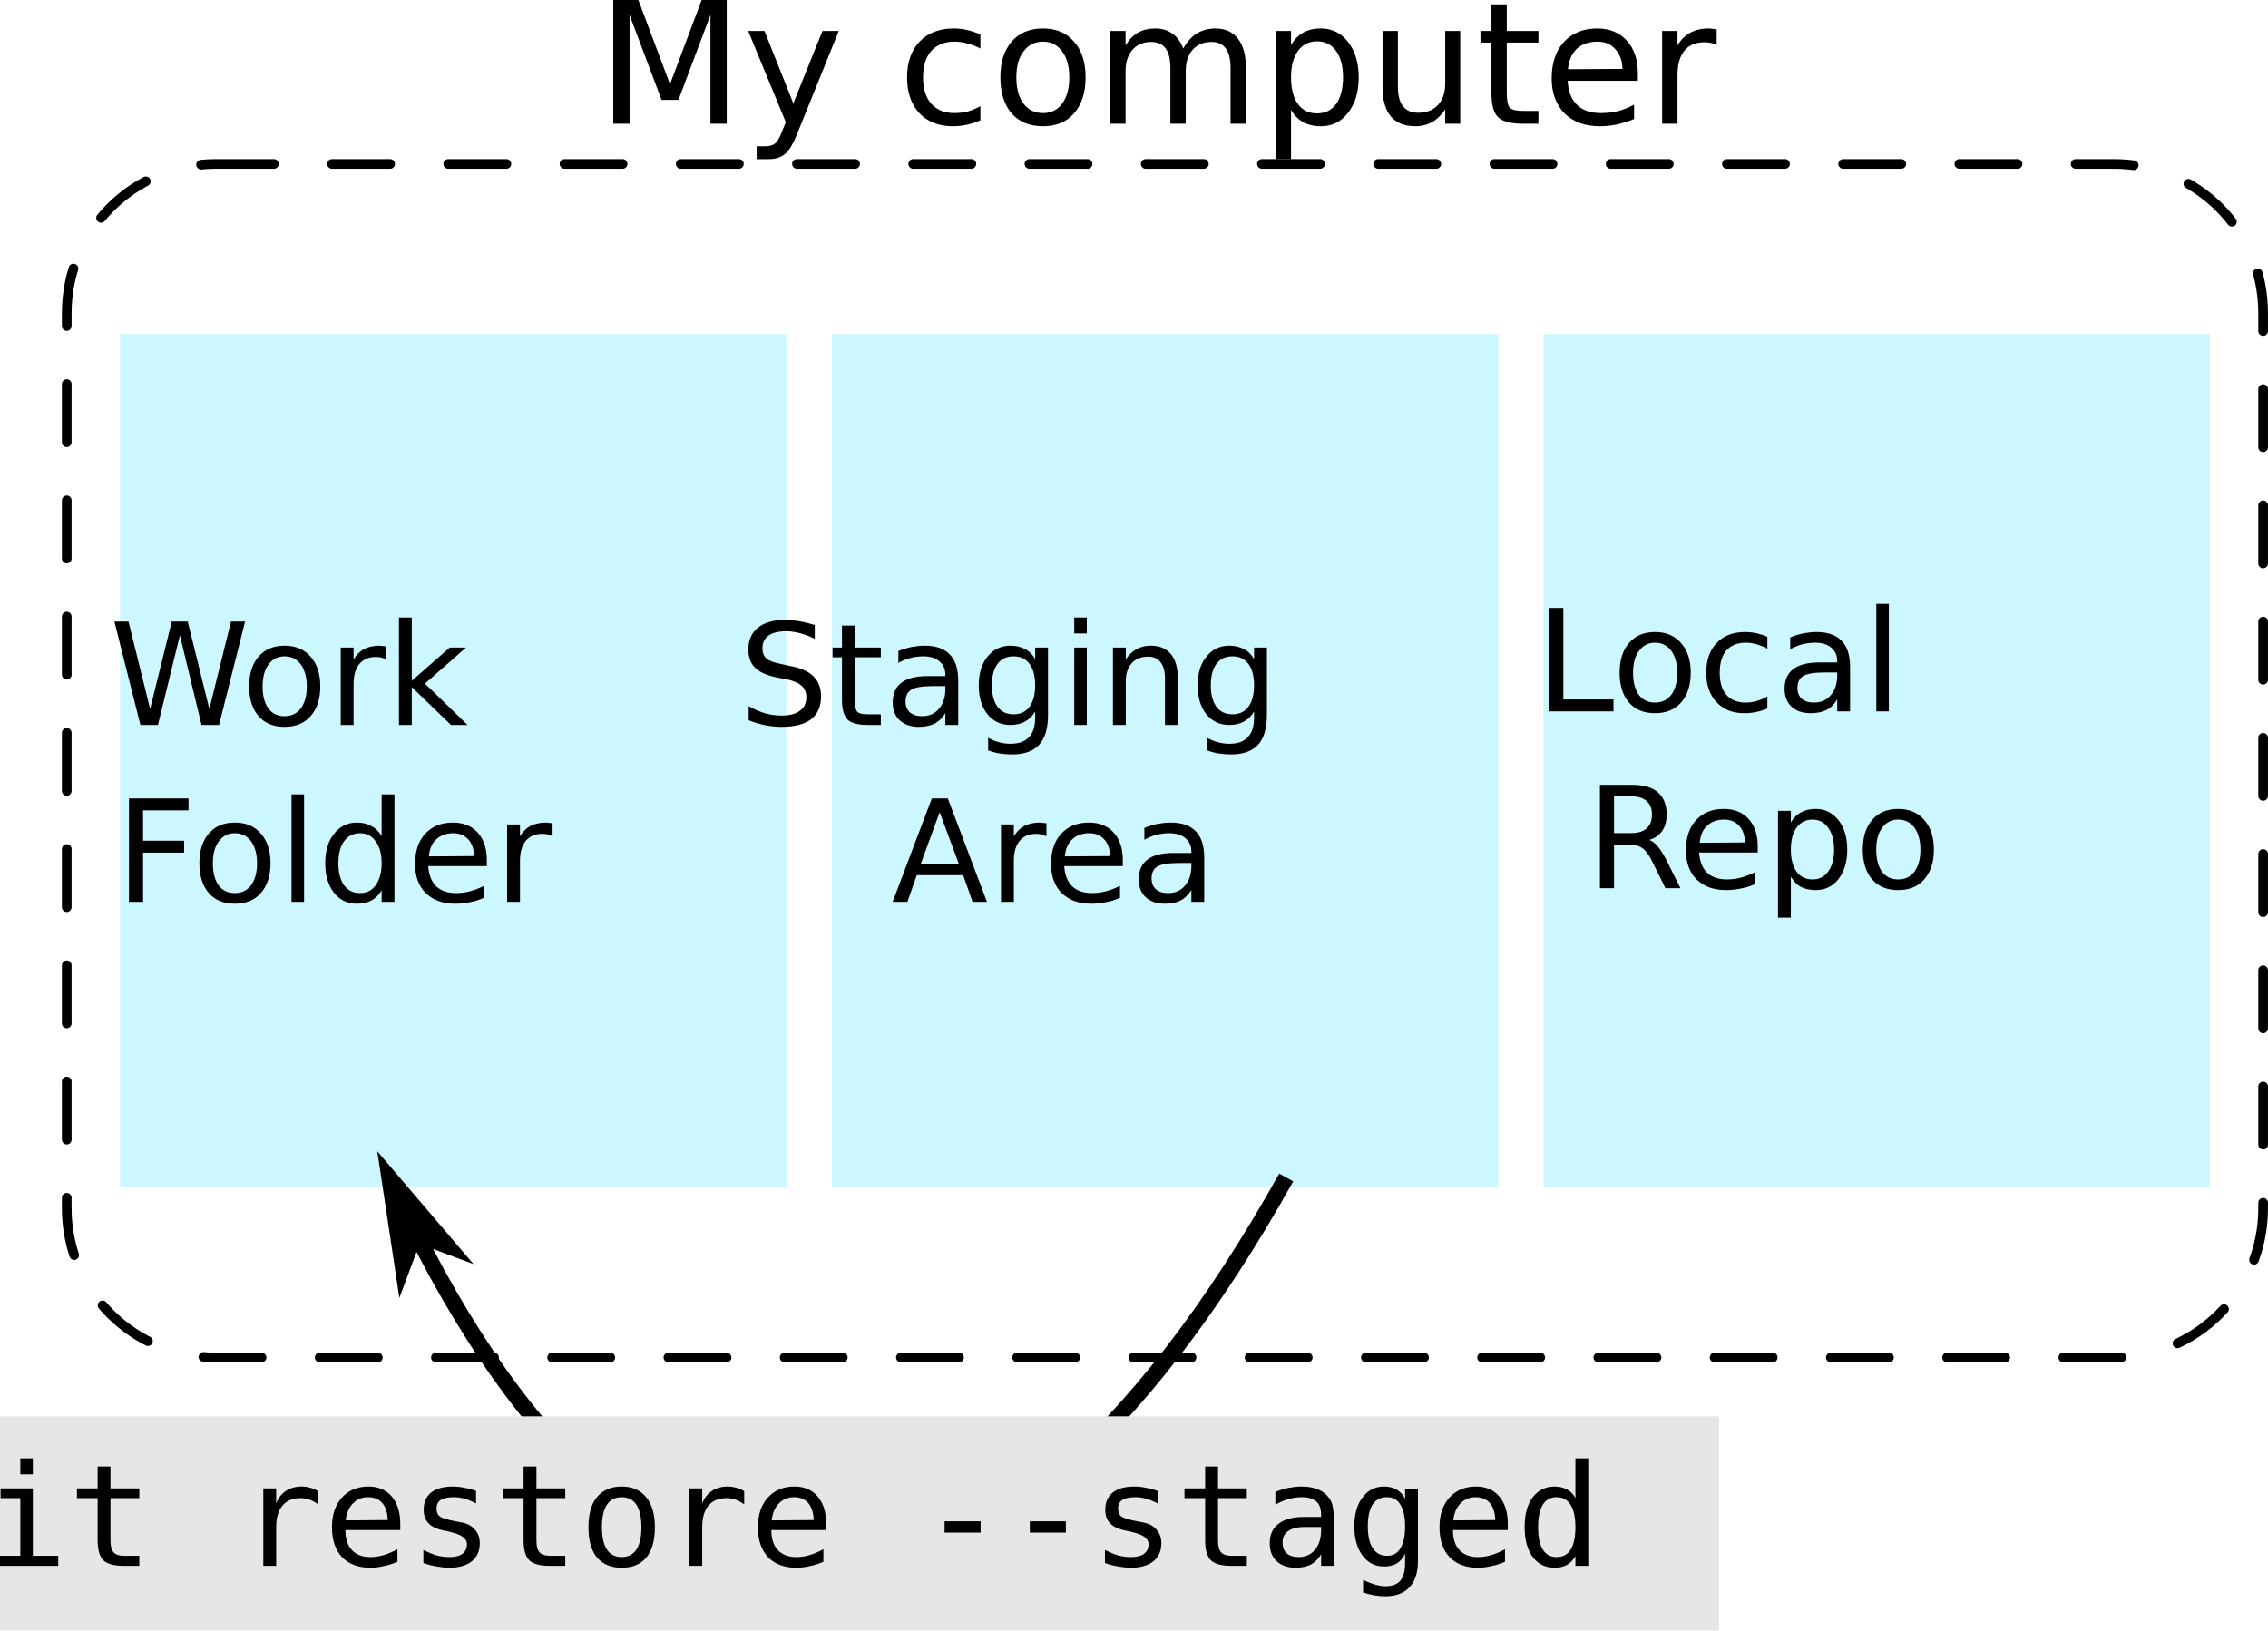
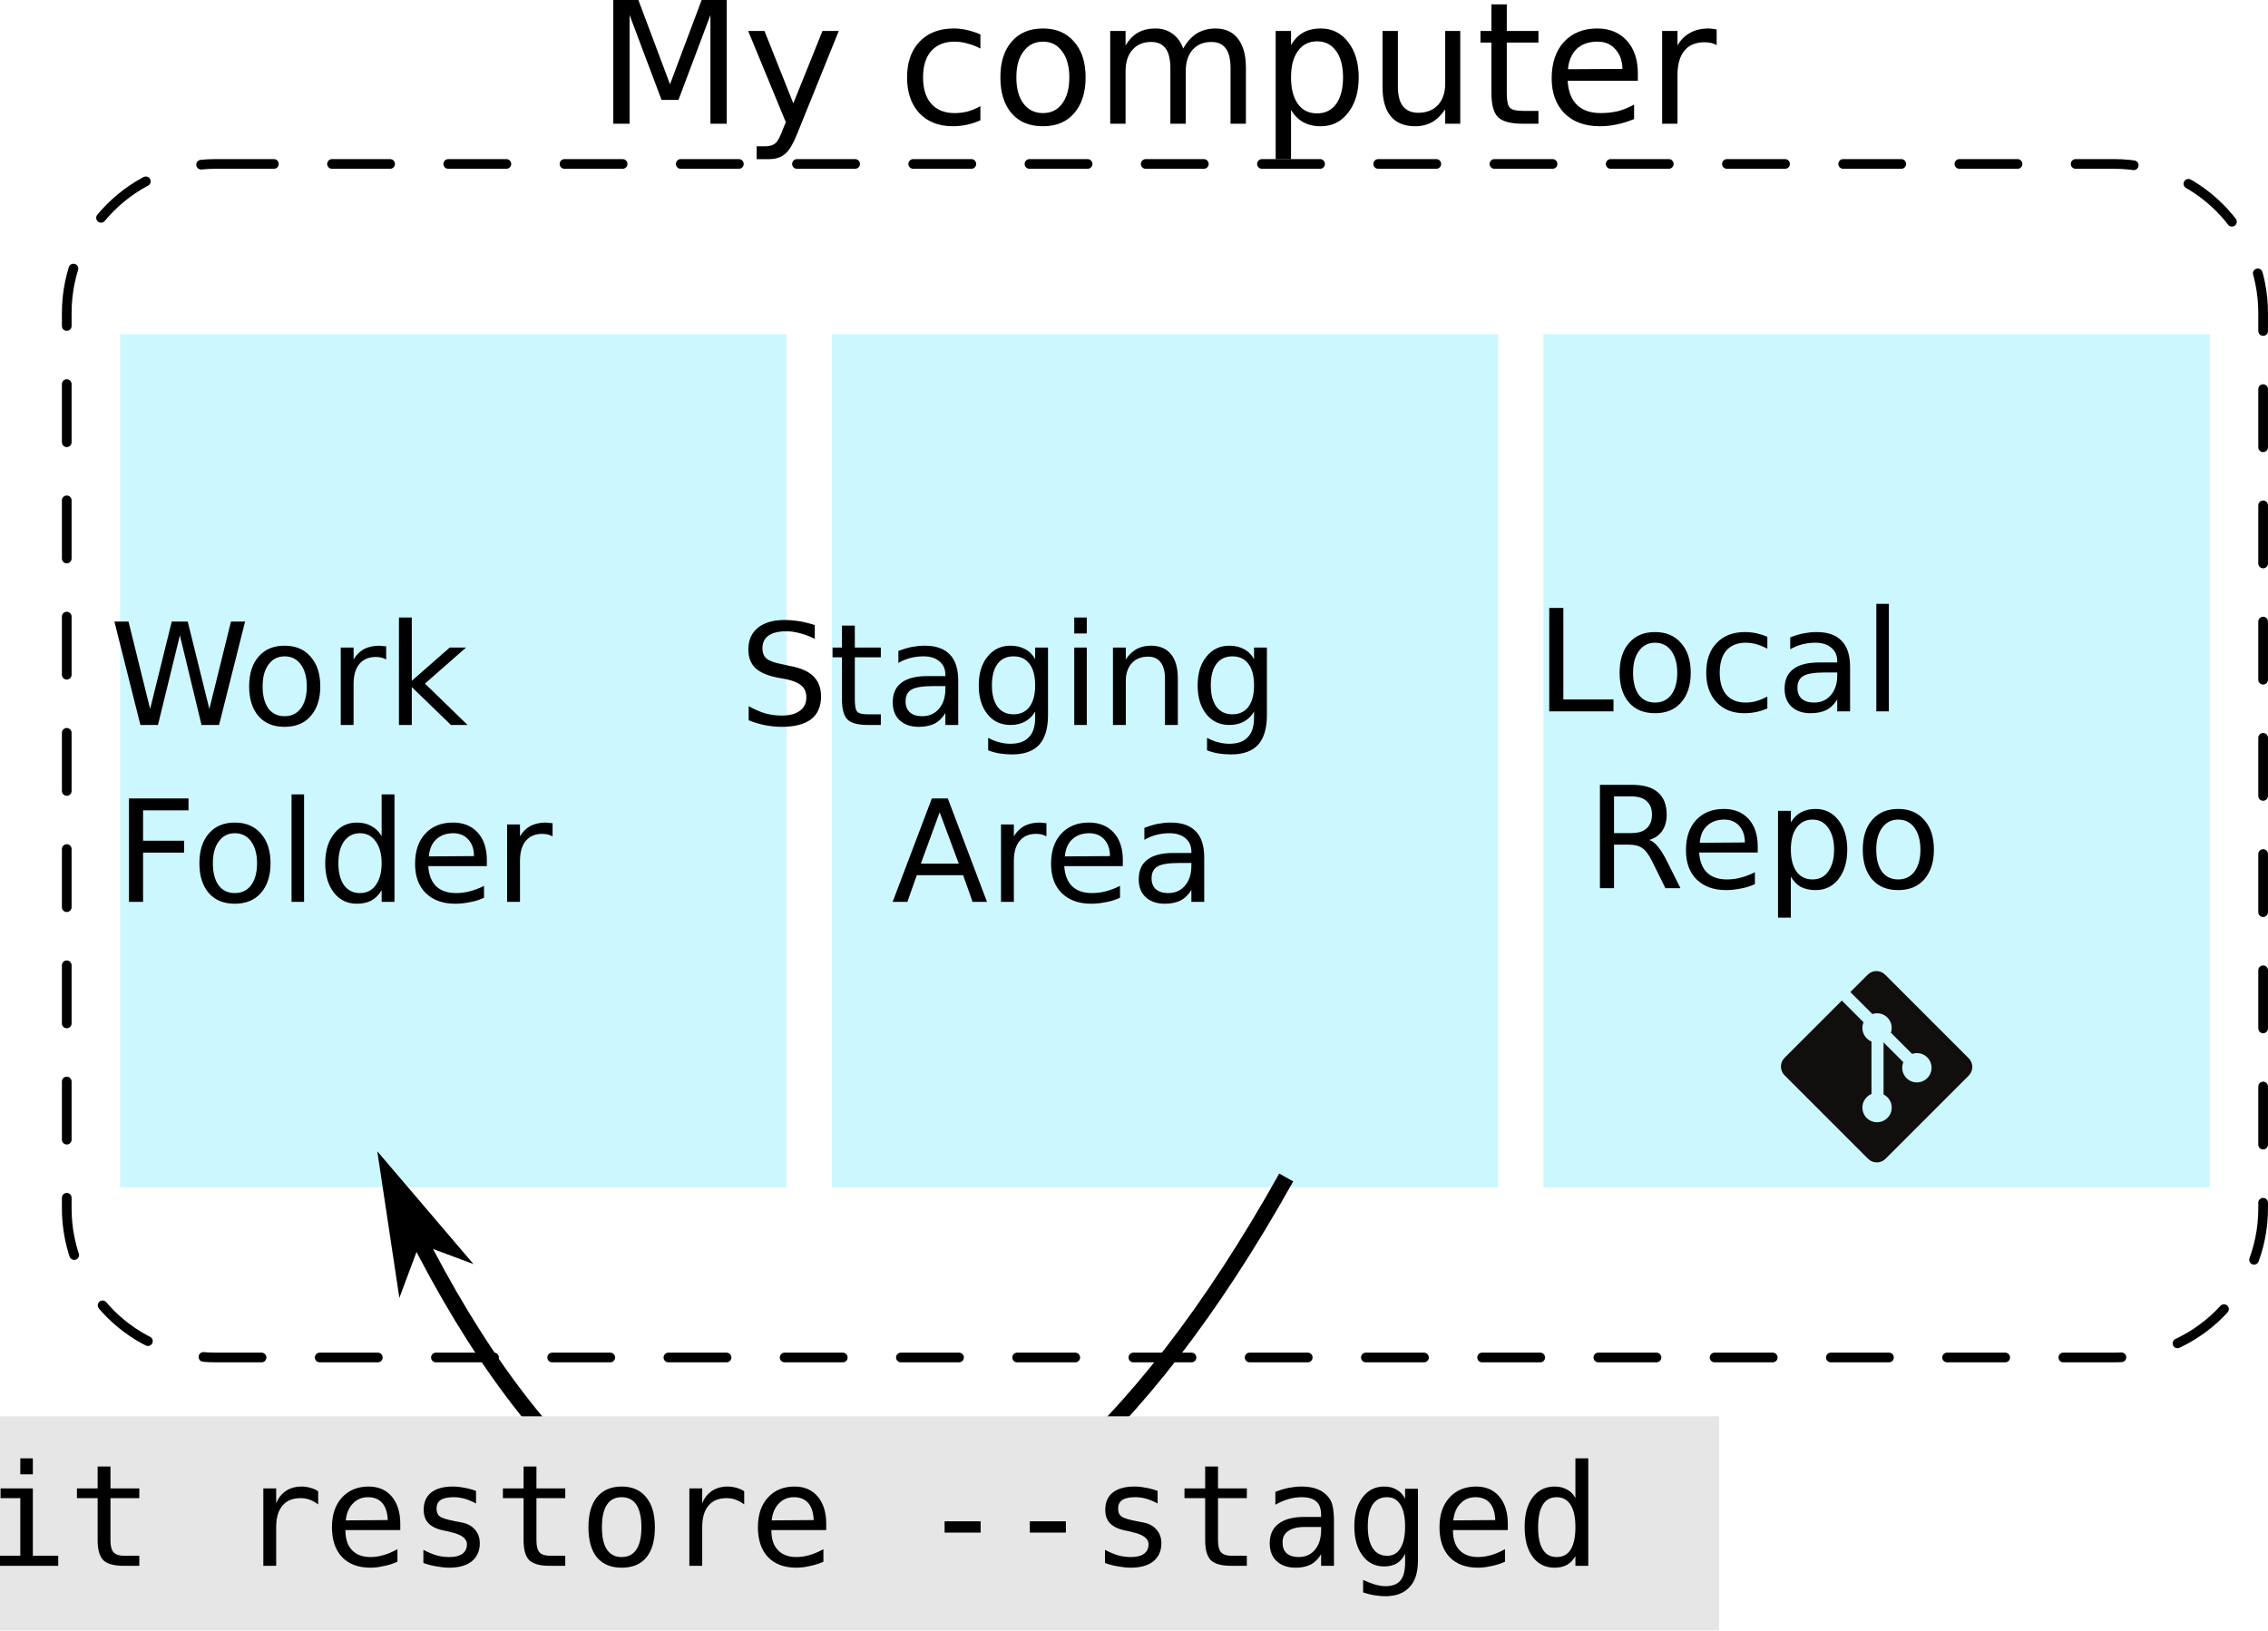
<svg xmlns="http://www.w3.org/2000/svg" xmlns:xlink="http://www.w3.org/1999/xlink" width="113.085mm" height="81.303mm" viewBox="0 0 113.085 81.303" version="1.1" id="svg5">
  <defs id="defs2">
    <marker style="overflow:visible" id="marker39884" refX="0" refY="0" orient="auto">
      <path transform="matrix(-0.4,0,0,-0.4,-4,0)" style="fill:#000;fill-rule:evenodd;stroke:#000;stroke-width:1pt" d="M 0,0 5,-5 -12.5,0 5,5 Z" id="path39882" />
    </marker>
    <marker style="overflow:visible" id="Arrow1Mend" refX="0" refY="0" orient="auto">
      <path transform="matrix(-0.4,0,0,-0.4,-4,0)" style="fill:#000;fill-rule:evenodd;stroke:#000;stroke-width:1pt" d="M 0,0 5,-5 -12.5,0 5,5 Z" id="path33627" />
    </marker>
    <marker style="overflow:visible" id="Arrow1Lend" refX="0" refY="0" orient="auto">
      <path transform="matrix(-0.8,0,0,-0.8,-10,0)" style="fill:#000;fill-rule:evenodd;stroke:#000;stroke-width:1pt" d="M 0,0 5,-5 -12.5,0 5,5 Z" id="path33621" />
    </marker>
    <linearGradient id="linearGradient4750">
      <stop id="stop4752" style="stop-color:#ffffff" offset="0" />
      <stop id="stop4758" style="stop-color:#fefefe" offset=".379" />
      <stop id="stop4754" style="stop-color:#1d1d1d" offset="1" />
    </linearGradient>
    <radialGradient id="radialGradient307" fx="18.934" fy="17.81" xlink:href="#linearGradient4750" gradientUnits="userSpaceOnUse" cy="17.486" cx="18.634" gradientTransform="scale(1.0368,0.96449)" r="40.693" />
    <radialGradient id="radialGradient317" fx="18.934" fy="17.81" xlink:href="#linearGradient4750" gradientUnits="userSpaceOnUse" cy="17.486" cx="18.634" gradientTransform="scale(1.0368,0.96449)" r="40.693" />
    <radialGradient id="radialGradient327" fx="18.934" fy="17.81" xlink:href="#linearGradient4750" gradientUnits="userSpaceOnUse" cy="17.486" cx="18.634" gradientTransform="scale(1.0368,0.96449)" r="40.693" />
    <radialGradient id="radialGradient337" fx="18.934" fy="17.81" xlink:href="#linearGradient4750" gradientUnits="userSpaceOnUse" cy="17.486" cx="18.634" gradientTransform="scale(1.0368,0.96449)" r="40.693" />
    <radialGradient id="radialGradient347" fx="18.934" fy="17.81" xlink:href="#linearGradient4750" gradientUnits="userSpaceOnUse" cy="17.486" cx="18.634" gradientTransform="scale(1.0368,0.96449)" r="40.693" />
    <radialGradient id="radialGradient357" fx="18.934" fy="17.81" xlink:href="#linearGradient4750" gradientUnits="userSpaceOnUse" cy="17.486" cx="18.634" gradientTransform="scale(1.0368,0.96449)" r="40.693" />
    <radialGradient id="radialGradient367" fx="18.934" fy="17.81" xlink:href="#linearGradient4750" gradientUnits="userSpaceOnUse" cy="17.486" cx="18.634" gradientTransform="scale(1.0368,0.96449)" r="40.693" />
    <radialGradient id="radialGradient377" fx="18.934" fy="17.81" xlink:href="#linearGradient4750" gradientUnits="userSpaceOnUse" cy="17.486" cx="18.634" gradientTransform="scale(1.0368,0.96449)" r="40.693" />
    <radialGradient id="radialGradient387" fx="18.934" fy="17.81" xlink:href="#linearGradient4750" gradientUnits="userSpaceOnUse" cy="17.486" cx="18.634" gradientTransform="scale(1.0368,0.96449)" r="40.693" />
    <radialGradient id="radialGradient397" fx="18.934" fy="17.81" xlink:href="#linearGradient4750" gradientUnits="userSpaceOnUse" cy="17.486" cx="18.634" gradientTransform="scale(1.0368,0.96449)" r="40.693" />
    <radialGradient id="radialGradient407" fx="18.934" fy="17.81" xlink:href="#linearGradient4750" gradientUnits="userSpaceOnUse" cy="17.486" cx="18.634" gradientTransform="scale(1.0368,0.96449)" r="40.693" />
    <radialGradient id="radialGradient417" fx="18.934" fy="17.81" xlink:href="#linearGradient4750" gradientUnits="userSpaceOnUse" cy="17.486" cx="18.634" gradientTransform="scale(1.0368,0.96449)" r="40.693" />
    <radialGradient id="radialGradient427" fx="18.934" fy="17.81" xlink:href="#linearGradient4750" gradientUnits="userSpaceOnUse" cy="17.486" cx="18.634" gradientTransform="scale(1.0368,0.96449)" r="40.693" />
    <radialGradient id="radialGradient437" fx="18.934" fy="17.81" xlink:href="#linearGradient4750" gradientUnits="userSpaceOnUse" cy="17.486" cx="18.634" gradientTransform="scale(1.0368,0.96449)" r="40.693" />
    <radialGradient id="radialGradient447" fx="18.934" fy="17.81" xlink:href="#linearGradient4750" gradientUnits="userSpaceOnUse" cy="17.486" cx="18.634" gradientTransform="scale(1.0368,0.96449)" r="40.693" />
    <radialGradient id="radialGradient457" fx="18.934" fy="17.81" xlink:href="#linearGradient4750" gradientUnits="userSpaceOnUse" cy="17.486" cx="18.634" gradientTransform="scale(1.0368,0.96449)" r="40.693" />
    <radialGradient id="radialGradient467" fx="18.934" fy="17.81" xlink:href="#linearGradient4750" gradientUnits="userSpaceOnUse" cy="17.486" cx="18.634" gradientTransform="scale(1.0368,0.96449)" r="40.693" />
    <radialGradient id="radialGradient477" fx="18.934" fy="17.81" xlink:href="#linearGradient4750" gradientUnits="userSpaceOnUse" cy="17.486" cx="18.634" gradientTransform="scale(1.0368,0.96449)" r="40.693" />
    <radialGradient id="radialGradient487" fx="18.934" fy="17.81" xlink:href="#linearGradient4750" gradientUnits="userSpaceOnUse" cy="17.486" cx="18.634" gradientTransform="scale(1.0368,0.96449)" r="40.693" />
    <radialGradient id="radialGradient497" fx="18.934" fy="17.81" xlink:href="#linearGradient4750" gradientUnits="userSpaceOnUse" cy="17.486" cx="18.634" gradientTransform="scale(1.0368,0.96449)" r="40.693" />
    <radialGradient id="radialGradient507" fx="18.934" fy="17.81" xlink:href="#linearGradient4750" gradientUnits="userSpaceOnUse" cy="17.486" cx="18.634" gradientTransform="scale(1.0368,0.96449)" r="40.693" />
    <radialGradient id="radialGradient517" fx="18.934" fy="17.81" xlink:href="#linearGradient4750" gradientUnits="userSpaceOnUse" cy="17.486" cx="18.634" gradientTransform="scale(1.0368,0.96449)" r="40.693" />
    <radialGradient id="radialGradient527" fx="18.934" fy="17.81" xlink:href="#linearGradient4750" gradientUnits="userSpaceOnUse" cy="17.486" cx="18.634" gradientTransform="scale(1.0368,0.96449)" r="40.693" />
    <radialGradient id="radialGradient537" fx="18.934" fy="17.81" xlink:href="#linearGradient4750" gradientUnits="userSpaceOnUse" cy="17.486" cx="18.634" gradientTransform="scale(1.0368,0.96449)" r="40.693" />
    <radialGradient id="radialGradient547" fx="18.934" fy="17.81" xlink:href="#linearGradient4750" gradientUnits="userSpaceOnUse" cy="17.486" cx="18.634" gradientTransform="scale(1.0368,0.96449)" r="40.693" />
    <radialGradient id="radialGradient557" fx="18.934" fy="17.81" xlink:href="#linearGradient4750" gradientUnits="userSpaceOnUse" cy="17.486" cx="18.634" gradientTransform="scale(1.0368,0.96449)" r="40.693" />
    <radialGradient id="radialGradient567" fx="18.934" fy="17.81" xlink:href="#linearGradient4750" gradientUnits="userSpaceOnUse" cy="17.486" cx="18.634" gradientTransform="scale(1.0368,0.96449)" r="40.693" />
    <radialGradient id="radialGradient577" fx="18.934" fy="17.81" xlink:href="#linearGradient4750" gradientUnits="userSpaceOnUse" cy="17.486" cx="18.634" gradientTransform="scale(1.0368,0.96449)" r="40.693" />
    <radialGradient id="radialGradient587" fx="18.934" fy="17.81" xlink:href="#linearGradient4750" gradientUnits="userSpaceOnUse" cy="17.486" cx="18.634" gradientTransform="scale(1.0368,0.96449)" r="40.693" />
    <radialGradient id="radialGradient597" fx="18.934" fy="17.81" xlink:href="#linearGradient4750" gradientUnits="userSpaceOnUse" cy="17.486" cx="18.634" gradientTransform="scale(1.0368,0.96449)" r="40.693" />
    <radialGradient id="radialGradient607" fx="18.934" fy="17.81" xlink:href="#linearGradient4750" gradientUnits="userSpaceOnUse" cy="17.486" cx="18.634" gradientTransform="scale(1.0368,0.96449)" r="40.693" />
    <radialGradient id="radialGradient617" fx="18.934" fy="17.81" xlink:href="#linearGradient4750" gradientUnits="userSpaceOnUse" cy="17.486" cx="18.634" gradientTransform="scale(1.0368,0.96449)" r="40.693" />
    <radialGradient id="radialGradient627" fx="18.934" fy="17.81" xlink:href="#linearGradient4750" gradientUnits="userSpaceOnUse" cy="17.486" cx="18.634" gradientTransform="scale(1.0368,0.96449)" r="40.693" />
    <radialGradient id="radialGradient637" fx="18.934" fy="17.81" xlink:href="#linearGradient4750" gradientUnits="userSpaceOnUse" cy="17.486" cx="18.634" gradientTransform="scale(1.0368,0.96449)" r="40.693" />
    <radialGradient id="radialGradient647" fx="18.934" fy="17.81" xlink:href="#linearGradient4750" gradientUnits="userSpaceOnUse" cy="17.486" cx="18.634" gradientTransform="scale(1.0368,0.96449)" r="40.693" />
    <radialGradient id="radialGradient657" fx="18.934" fy="17.81" xlink:href="#linearGradient4750" gradientUnits="userSpaceOnUse" cy="17.486" cx="18.634" gradientTransform="scale(1.0368,0.96449)" r="40.693" />
  </defs>
  <g id="layer1" transform="translate(-6.338773,-69.31022)">
    <text xml:space="preserve" style="font-size:8.467px;line-height:1.25;font-family:'Bitstream Vera Sans';-inkscape-font-specification:'Bitstream Vera Sans';letter-spacing:0px;word-spacing:0px;stroke-width:0.265" x="36.089" y="75.482" id="text8953">
      <tspan id="tspan8951" style="font-size:8.467px;stroke-width:0.265" x="36.089" y="75.482">My computer</tspan>
    </text>
    <rect style="fill:none;stroke:#000000;stroke-width:0.483;stroke-linecap:round;stroke-linejoin:round;stroke-miterlimit:4;stroke-dasharray:2.898, 2.898;stroke-dashoffset:0;stroke-opacity:1" id="rect7791" width="109.514" height="59.517" x="9.667" y="77.485" ry="7.43" />
    <rect style="fill:#cdf7ff;fill-opacity:1;stroke:none;stroke-width:0.5;stroke-linecap:round;stroke-linejoin:round;stroke-miterlimit:4;stroke-dasharray:3, 3;stroke-dashoffset:0;stroke-opacity:1" id="rect13555" width="33.224" height="42.543" x="12.327" y="85.973" ry="0" />
    <rect style="fill:#cdf7ff;fill-opacity:1;stroke:none;stroke-width:0.5;stroke-linecap:round;stroke-linejoin:round;stroke-miterlimit:4;stroke-dasharray:3, 3;stroke-dashoffset:0;stroke-opacity:1" id="rect13555-3" width="33.224" height="42.543" x="47.812" y="85.973" ry="0" />
    <rect style="fill:#cdf7ff;fill-opacity:1;stroke:none;stroke-width:0.5;stroke-linecap:round;stroke-linejoin:round;stroke-miterlimit:4;stroke-dasharray:3, 3;stroke-dashoffset:0;stroke-opacity:1" id="rect13555-6" width="33.224" height="42.543" x="83.297" y="85.973" ry="0" />
    <path style="fill:none;stroke:#000000;stroke-width:0.8;stroke-linecap:butt;stroke-linejoin:miter;stroke-miterlimit:4;stroke-dasharray:none;stroke-opacity:1;marker-end:url(#marker39884)" d="M 70.471,128.026 C 55.658,154.536 37.966,154.828 25.804,128.153" id="path39781" />
    <text xml:space="preserve" style="font-size:7.056px;line-height:1.25;font-family:'Bitstream Vera Sans';-inkscape-font-specification:'Bitstream Vera Sans';letter-spacing:0px;word-spacing:0px;stroke-width:0.265" x="28.593" y="105.464" id="text16218">
      <tspan style="font-size:7.056px;text-align:center;text-anchor:middle;stroke-width:0.265" x="28.593" y="105.464" id="tspan16220">Work</tspan>
      <tspan style="font-size:7.056px;text-align:center;text-anchor:middle;stroke-width:0.265" x="28.593" y="114.284" id="tspan16224">Folder</tspan>
    </text>
    <text xml:space="preserve" style="font-size:7.056px;line-height:1.25;font-family:'Bitstream Vera Sans';-inkscape-font-specification:'Bitstream Vera Sans';text-align:center;letter-spacing:0px;word-spacing:0px;text-anchor:middle;stroke-width:0.265" x="64.512" y="105.464" id="text22314">
      <tspan id="tspan22312" style="stroke-width:0.265" x="64.512" y="105.464">Staging</tspan>
      <tspan style="stroke-width:0.265" x="64.512" y="114.284" id="tspan22316">Area</tspan>
    </text>
    <text xml:space="preserve" style="font-size:7.056px;line-height:1.25;font-family:'Bitstream Vera Sans';-inkscape-font-specification:'Bitstream Vera Sans';text-align:center;letter-spacing:0px;word-spacing:0px;text-anchor:middle;stroke-width:0.265" x="99.893" y="104.781" id="text23910">
      <tspan id="tspan23908" style="stroke-width:0.265" x="99.893" y="104.781">Local</tspan>
      <tspan style="stroke-width:0.265" x="99.893" y="113.6" id="tspan23912">Repo</tspan>
    </text>
    <rect style="fill:#e6e6e6;fill-opacity:1;stroke:none;stroke-width:0.5;stroke-linecap:round;stroke-linejoin:round;stroke-miterlimit:4;stroke-dasharray:3, 3;stroke-dashoffset:0;stroke-opacity:1" id="rect30259" width="85.714" height="10.679" x="6.339" y="139.935" />
    <text xml:space="preserve" style="font-size:7.056px;line-height:1.25;font-family:'Bitstream Vera Sans';-inkscape-font-specification:'Bitstream Vera Sans';text-align:center;letter-spacing:0px;word-spacing:0px;text-anchor:middle;stroke-width:0.265" x="49.313" y="147.392" id="text31385">
      <tspan id="tspan31383" style="font-style:normal;font-variant:normal;font-weight:normal;font-stretch:normal;font-family:'DejaVu Sans Mono';-inkscape-font-specification:'DejaVu Sans Mono';stroke-width:0.265" x="49.313" y="147.392">git restore --staged</tspan>
    </text>
+     <g id="g10" transform="matrix(0.01038353,0,0,-0.01038353,95.13815,127.2747)">
+       <path d="M 901.547,500.352 500.355,901.527 c -23.093,23.11 -60.566,23.11 -83.691,0 L 333.363,818.211 439.039,712.535 c 24.559,8.293 52.723,2.727 72.293,-16.847 19.688,-19.696 25.207,-48.102 16.699,-72.75 L 629.887,521.094 c 24.648,8.496 53.066,3.004 72.754,-16.711 27.5,-27.492 27.5,-72.059 0,-99.574 -27.52,-27.516 -72.078,-27.516 -99.61,0 -20.683,20.703 -25.801,51.097 -15.312,76.582 l -95,94.992 V 326.414 c 6.699,-3.32 13.027,-7.742 18.613,-13.312 27.5,-27.497 27.5,-72.059 0,-99.598 -27.5,-27.488 -72.09,-27.488 -99.57,0 -27.5,27.539 -27.5,72.101 0,99.598 6.797,6.789 14.668,11.925 23.066,15.363 v 252.281 c -8.398,3.438 -16.25,8.531 -23.066,15.367 -20.828,20.821 -25.84,51.395 -15.157,76.977 L 292.426,777.285 17.328,502.211 c -23.105,-23.129 -23.105,-60.602 0,-83.711 L 418.539,17.324 c 23.098,-23.105 60.559,-23.105 83.691,0 L 901.547,416.641 c 23.117,23.113 23.117,60.605 0,83.711" style="fill:#100f0d;fill-opacity:1;fill-rule:nonzero;stroke:none" id="path12" />
+     </g>
  </g>
</svg>
